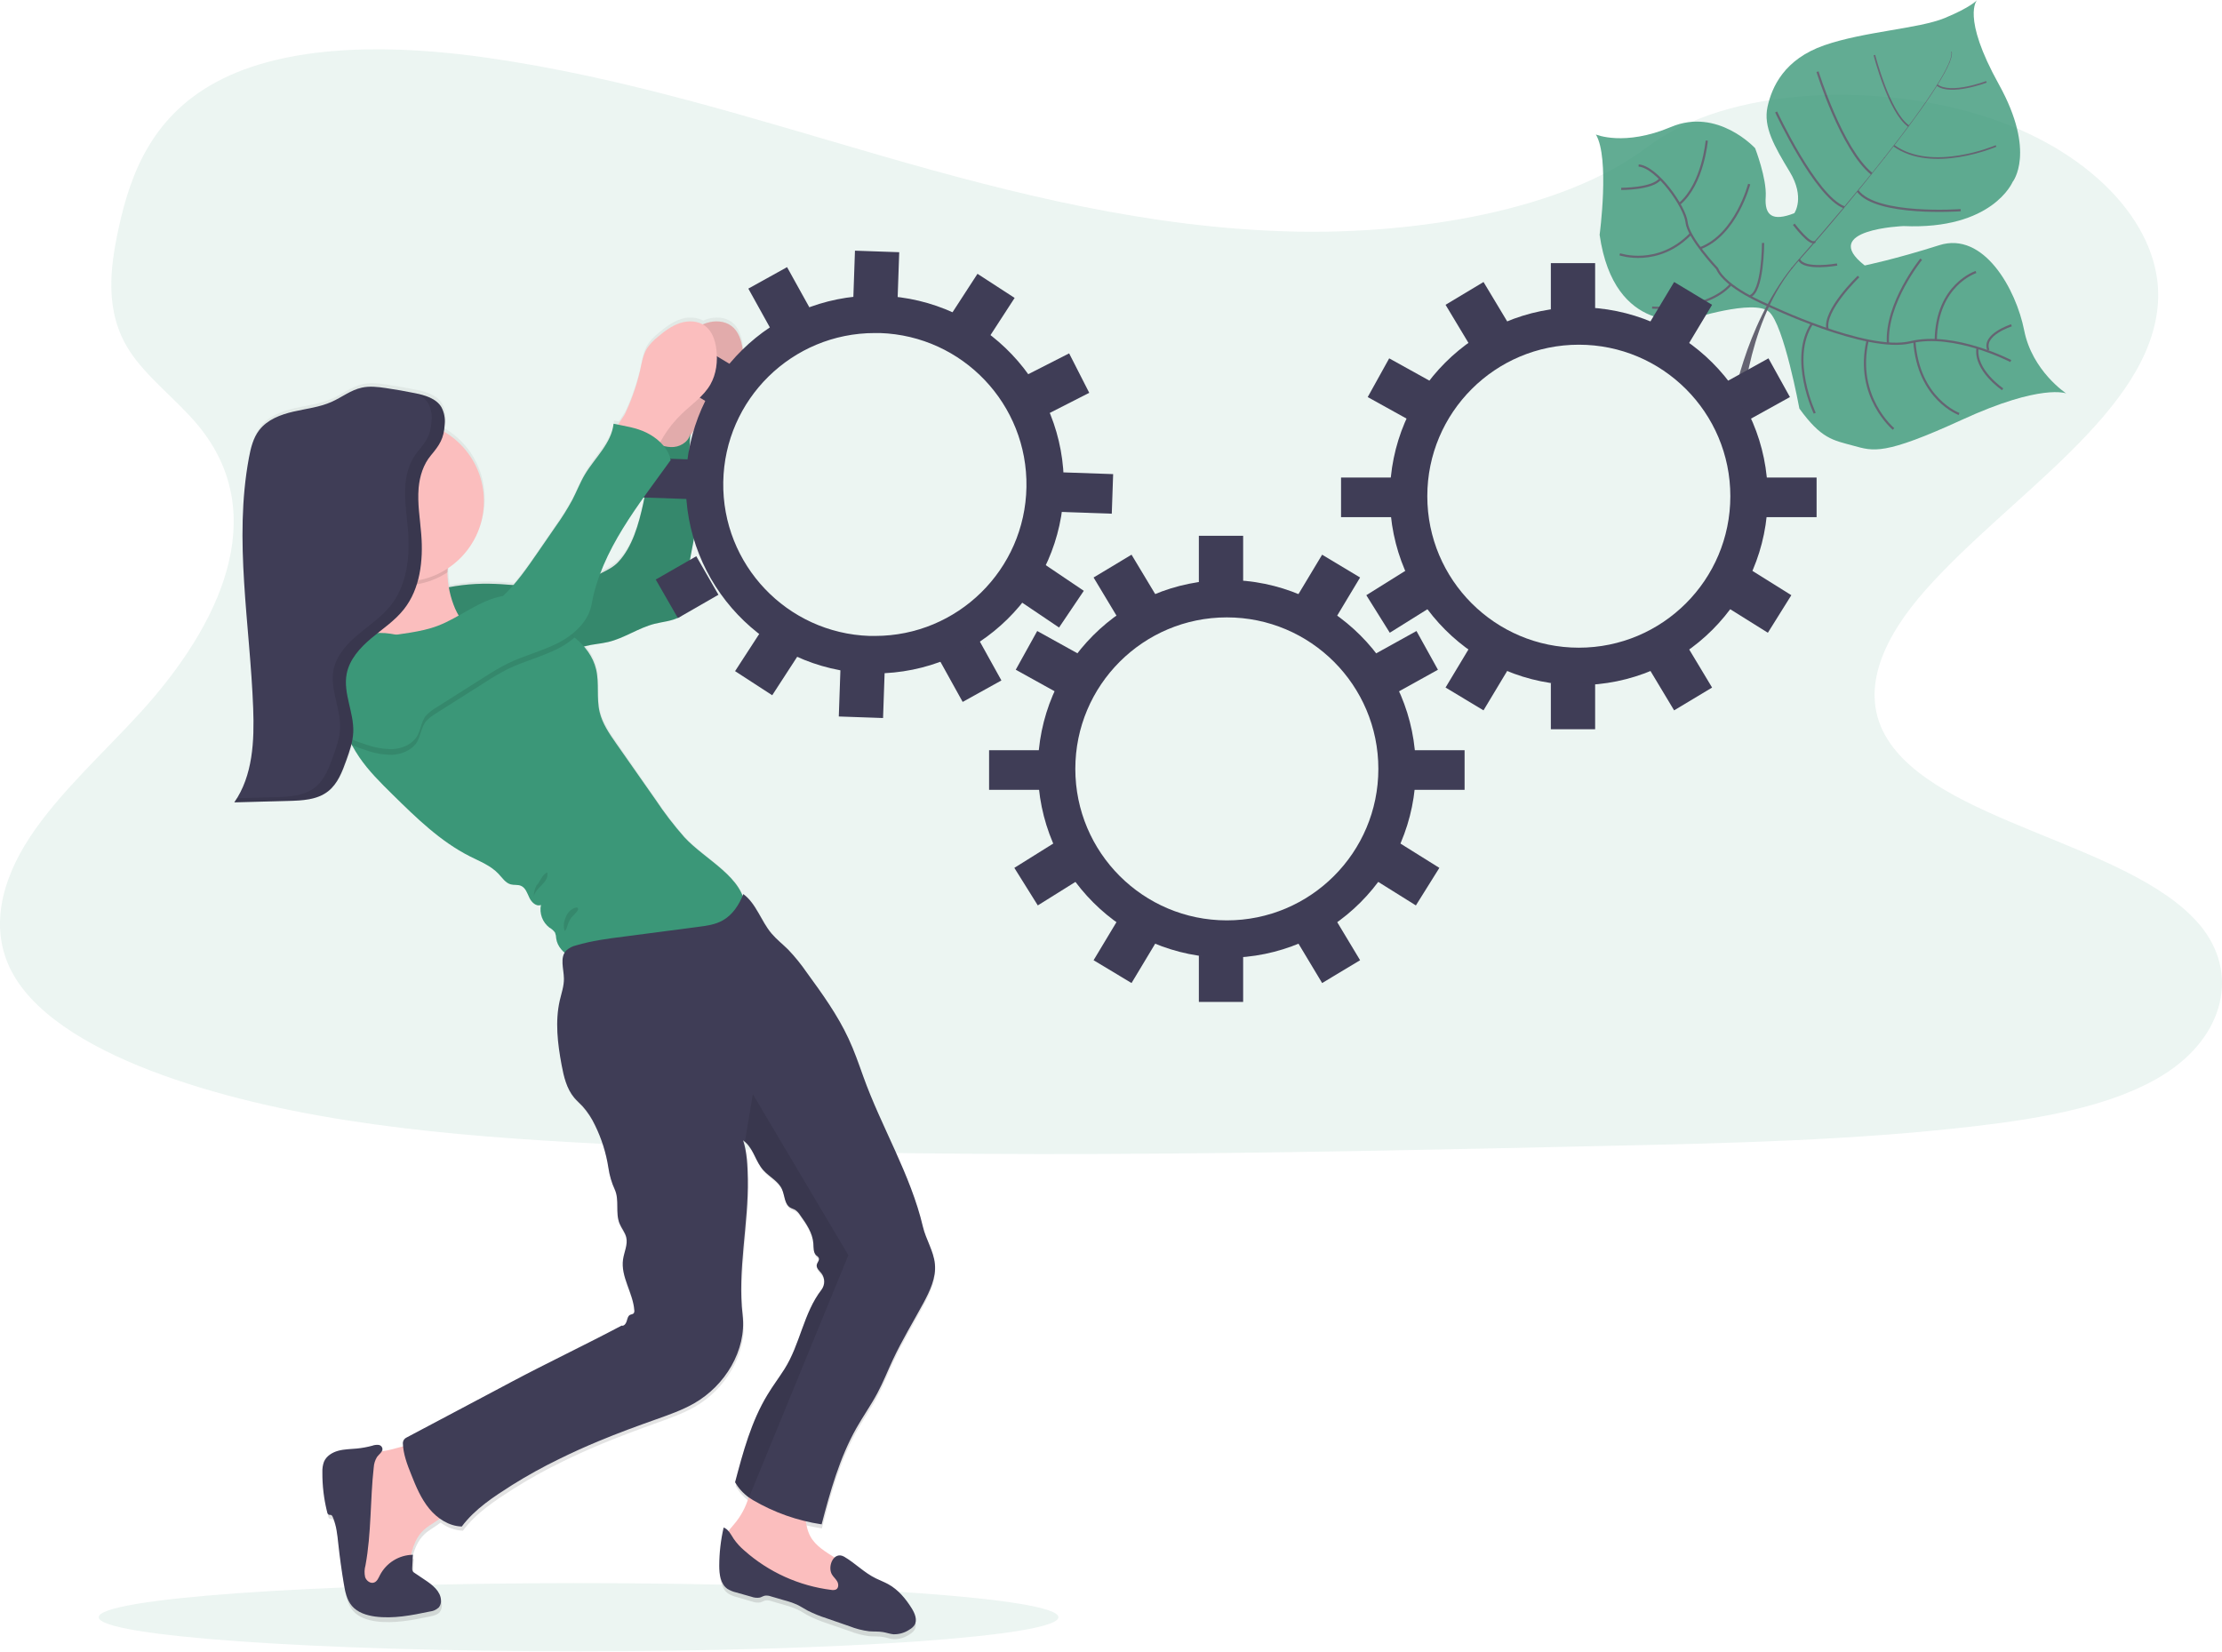
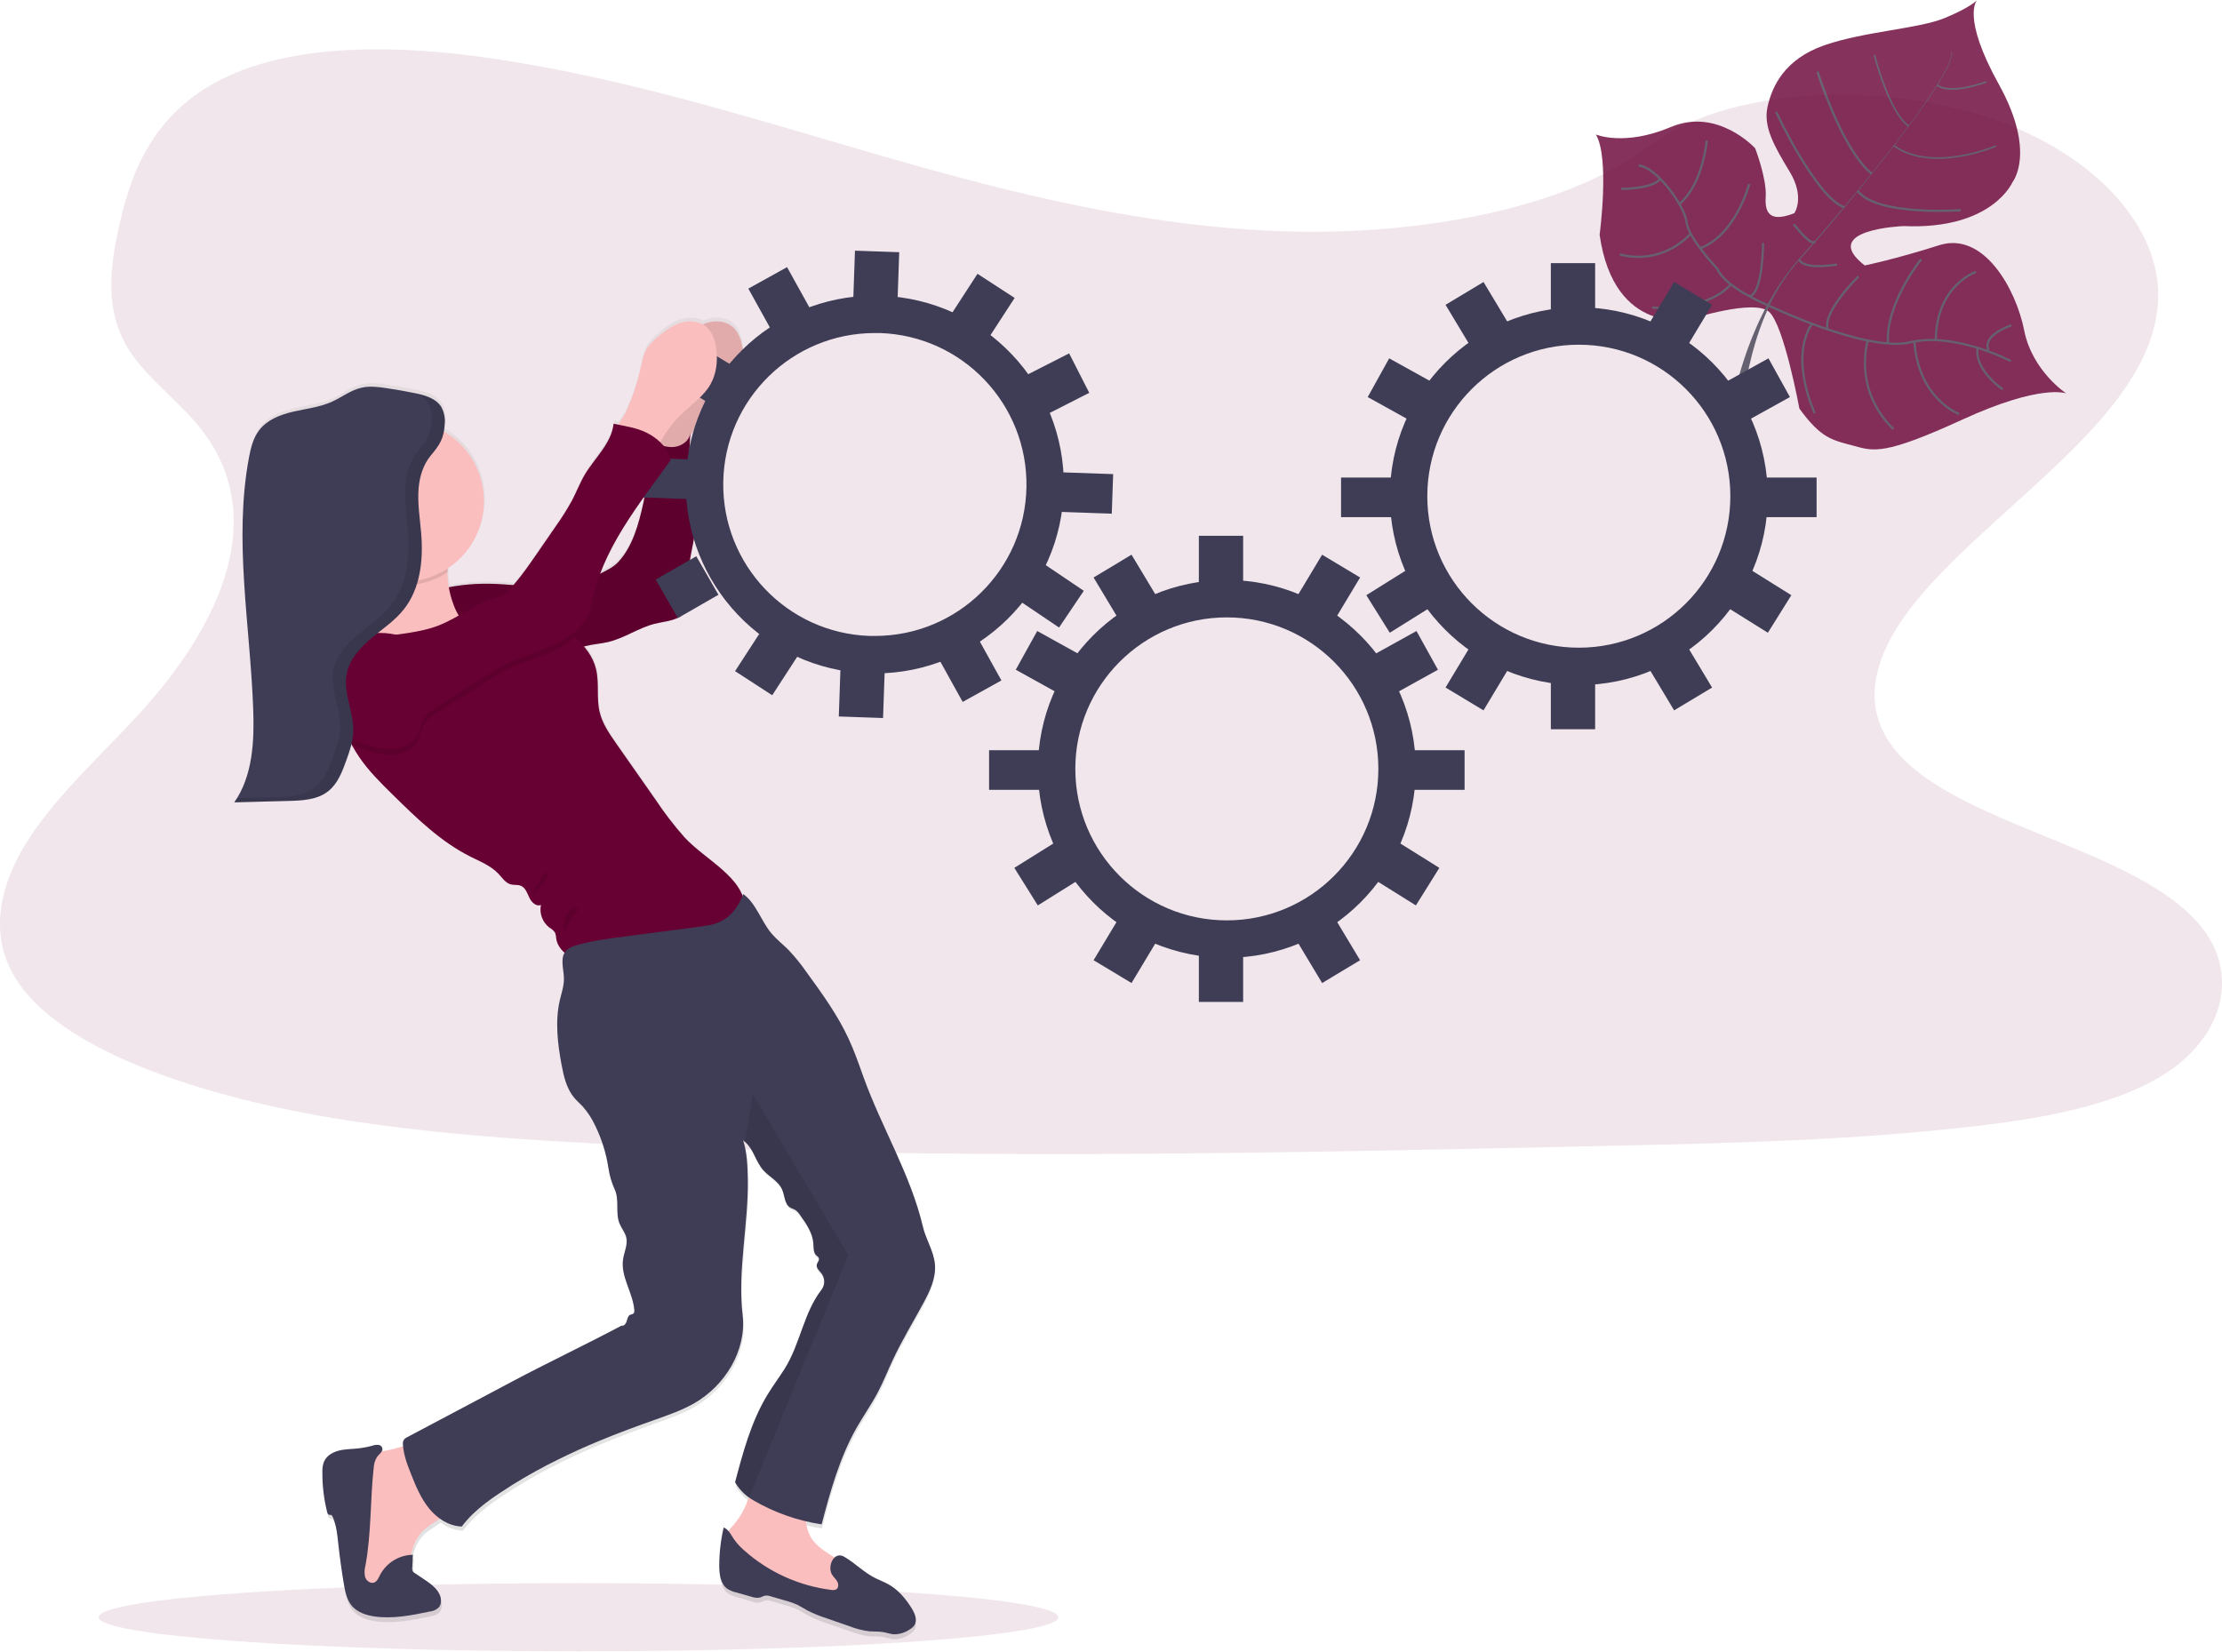
<svg xmlns="http://www.w3.org/2000/svg" id="b1d80de4-06cb-4b2d-9c4c-b14d42818646" data-name="Layer 1" width="1009.54" height="750.39" viewBox="0 0 1009.54 750.39">
  <defs>
    <linearGradient id="fd95d79a-5cd9-41a5-a6ba-ef65272c784a" x1="361.1" y1="819.7" x2="361.1" y2="219" gradientUnits="userSpaceOnUse">
      <stop offset="0" stop-color="gray" stop-opacity="0.25" />
      <stop offset="0.54" stop-color="gray" stop-opacity="0.12" />
      <stop offset="1" stop-color="gray" stop-opacity="0.1" />
    </linearGradient>
  </defs>
-   <path d="M681.78,180c-64.72-1.67-126.36-17.19-185.22-34.17S379.4,110,316.23,101c-40.63-5.79-87.1-6.61-119.83,9.58C164.89,126.14,154.71,153,149.24,178c-4.12,18.77-6.54,38.52,4.74,56.09,7.84,12.2,21.74,22.45,31.36,34.14,33.47,40.66,9.81,90.79-26.45,130.49-17,18.62-36.75,36.38-49.88,56.21s-19.2,42.53-7.71,62.76c11.38,20,38.51,35.09,67.9,45.68,59.69,21.51,130,27.66,198.61,31.15,151.83,7.72,304.46,4.37,456.69,1,56.34-1.24,112.92-2.49,168.34-9,30.78-3.59,62.55-9.3,84.9-23.07,28.36-17.48,35.39-47.08,16.38-69-31.88-36.77-120-45.91-142.31-85.37-12.26-21.72.33-45.91,18.16-66.06,38.24-43.21,102.33-81.12,105.7-130.52,2.32-33.92-28.49-67.9-76.13-83.95-49.93-16.82-119.18-14.71-156,13.14C805.59,170.4,738.93,181.44,681.78,180Z" transform="translate(-95.23 -74.8)" fill="#3b9778" opacity="0.1" />
+   <path d="M681.78,180c-64.72-1.67-126.36-17.19-185.22-34.17S379.4,110,316.23,101c-40.63-5.79-87.1-6.61-119.83,9.58C164.89,126.14,154.71,153,149.24,178c-4.12,18.77-6.54,38.52,4.74,56.09,7.84,12.2,21.74,22.45,31.36,34.14,33.47,40.66,9.81,90.79-26.45,130.49-17,18.62-36.75,36.38-49.88,56.21s-19.2,42.53-7.71,62.76c11.38,20,38.51,35.09,67.9,45.68,59.69,21.51,130,27.66,198.61,31.15,151.83,7.72,304.46,4.37,456.69,1,56.34-1.24,112.92-2.49,168.34-9,30.78-3.59,62.55-9.3,84.9-23.07,28.36-17.48,35.39-47.08,16.38-69-31.88-36.77-120-45.91-142.31-85.37-12.26-21.72.33-45.91,18.16-66.06,38.24-43.21,102.33-81.12,105.7-130.52,2.32-33.92-28.49-67.9-76.13-83.95-49.93-16.82-119.18-14.71-156,13.14C805.59,170.4,738.93,181.44,681.78,180Z" transform="translate(-95.23 -74.8)" fill="#670033" opacity="0.1" />
  <g opacity="0.8">
-     <path d="M1034,253.58s-11.28-4.58-47.16,11.88-40.36,14.37-49.65,11.85-14.47-3.11-24.43-16.85c0,0-7-38.07-13.82-44s-35.68,3.37-35.68,3.37S828.64,227.79,822,181.5c0,0,4.68-34.88-1.7-45.59,0,0,12.88,5.55,34.12-3.41s38.24,9.66,38.24,9.66,5.36,13.87,4.8,22.13,2.83,11.38,13,7.38c0,0,5-7.08-2.07-18.78s-12.08-20.42-10.11-29.51,7.62-21.68,25.79-28S966.93,87.88,978.78,83s14.71-8.15,14.71-8.15-7.29,7.31,9.89,38.27,6.23,44.41,6.23,44.41-9.14,21.78-49.48,20c0,0-38.87,1.42-17.68,17.9,0,0,13.57-2.76,33.87-9.21s34.93,20.17,38.57,38.69S1034,253.58,1034,253.58Z" transform="translate(-95.23 -74.8)" fill="#3b9778" />
+     <path d="M1034,253.58s-11.28-4.58-47.16,11.88-40.36,14.37-49.65,11.85-14.47-3.11-24.43-16.85c0,0-7-38.07-13.82-44s-35.68,3.37-35.68,3.37S828.64,227.79,822,181.5c0,0,4.68-34.88-1.7-45.59,0,0,12.88,5.55,34.12-3.41s38.24,9.66,38.24,9.66,5.36,13.87,4.8,22.13,2.83,11.38,13,7.38c0,0,5-7.08-2.07-18.78s-12.08-20.42-10.11-29.51,7.62-21.68,25.79-28S966.93,87.88,978.78,83s14.71-8.15,14.71-8.15-7.29,7.31,9.89,38.27,6.23,44.41,6.23,44.41-9.14,21.78-49.48,20c0,0-38.87,1.42-17.68,17.9,0,0,13.57-2.76,33.87-9.21s34.93,20.17,38.57,38.69S1034,253.58,1034,253.58Z" transform="translate(-95.23 -74.8)" fill="#670033" />
    <path d="M981.76,98.29l.21-.06c1.56,5.91-15.81,29.65-30.66,48.53l-.17-.13C972.08,120,983,102.83,981.76,98.29Z" transform="translate(-95.23 -74.8)" fill="#444053" />
    <path d="M951.44,146.24l.09.24c-11.86,15.08-26.78,33.08-38.72,46.41-1.14,1.27-2.27,2.6-3.35,4l-.35-.27c1.1-1.37,2.23-2.71,3.37-4C924.42,179.27,939.59,161.31,951.44,146.24Z" transform="translate(-95.23 -74.8)" fill="#444053" />
    <path d="M909.4,196.22l.24.4c-21.73,27.13-23.17,69.25-23.22,69.62L881.84,261C881.89,260.58,887.52,223.53,909.4,196.22Z" transform="translate(-95.23 -74.8)" fill="#444053" />
    <path d="M1008.81,238.87s-25.62-13.32-45.59-8.54-64.92-16.9-64.92-16.9-19.09-7.75-22.93-16.59c0,0-13.09-13.85-13.84-21S848,150.65,839.72,150" transform="translate(-95.23 -74.8)" fill="none" stroke="#444053" stroke-miterlimit="10" />
    <path d="M1005.1,251.69s-12.9-8.69-11.4-18.83" transform="translate(-95.23 -74.8)" fill="none" stroke="#444053" stroke-miterlimit="10" />
    <path d="M985.31,262.92s-18.46-6.7-20.31-33" transform="translate(-95.23 -74.8)" fill="none" stroke="#444053" stroke-miterlimit="10" />
    <path d="M955.53,269.72s-17.64-14.63-11.78-40.2" transform="translate(-95.23 -74.8)" fill="none" stroke="#444053" stroke-miterlimit="10" />
    <path d="M919.74,262.57s-11.74-24.63-1.29-40.65" transform="translate(-95.23 -74.8)" fill="none" stroke="#444053" stroke-miterlimit="10" />
    <path d="M1009.11,222.63s-13.35,4.24-10.48,11.26" transform="translate(-95.23 -74.8)" fill="none" stroke="#444053" stroke-miterlimit="10" />
    <path d="M993,198.41s-17.86,5.66-18.28,30.93" transform="translate(-95.23 -74.8)" fill="none" stroke="#444053" stroke-miterlimit="10" />
    <path d="M968.1,192.58S951.85,212.64,953,230.87" transform="translate(-95.23 -74.8)" fill="none" stroke="#444053" stroke-miterlimit="10" />
    <path d="M939.64,200.45s-16.15,15.43-14.09,24" transform="translate(-95.23 -74.8)" fill="none" stroke="#444053" stroke-miterlimit="10" />
    <path d="M929.9,195s-15.14,2.71-17.25-2.26" transform="translate(-95.23 -74.8)" fill="none" stroke="#444053" stroke-miterlimit="10" />
    <path d="M910.23,176.72s7.65,10.13,9.62,7.86" transform="translate(-95.23 -74.8)" fill="none" stroke="#444053" stroke-miterlimit="10" />
    <path d="M986.05,170.31s-38.16,2.77-46.79-8.73" transform="translate(-95.23 -74.8)" fill="none" stroke="#444053" stroke-miterlimit="10" />
    <path d="M902.2,125.68s17.91,38.43,30.91,43.33" transform="translate(-95.23 -74.8)" fill="none" stroke="#444053" stroke-miterlimit="10" />
    <path d="M921,107.37s11,35.35,24.62,46.39" transform="translate(-95.23 -74.8)" fill="none" stroke="#444053" stroke-miterlimit="10" />
    <path d="M1002.11,141.14s-29,12.45-46.44-.15" transform="translate(-95.23 -74.8)" fill="none" stroke="#444053" stroke-miterlimit="10" stroke-width="0.75" />
    <path d="M946.84,99.83s6.63,26,15.56,32.27" transform="translate(-95.23 -74.8)" fill="none" stroke="#444053" stroke-miterlimit="10" stroke-width="0.75" />
    <path d="M997.73,112s-16.31,6.17-22.4,1.44" transform="translate(-95.23 -74.8)" fill="none" stroke="#444053" stroke-miterlimit="10" stroke-width="0.75" />
    <path d="M896.26,185.21s0,22.65-6.17,24.26" transform="translate(-95.23 -74.8)" fill="none" stroke="#444053" stroke-miterlimit="10" />
    <path d="M845.84,214.56s24.5,2.1,35.79-10.54" transform="translate(-95.23 -74.8)" fill="none" stroke="#444053" stroke-miterlimit="10" />
    <path d="M889.94,158.45s-5.92,23-22.27,29.16" transform="translate(-95.23 -74.8)" fill="none" stroke="#444053" stroke-miterlimit="10" />
    <path d="M831.15,190.36s17.34,6,32.25-9.32" transform="translate(-95.23 -74.8)" fill="none" stroke="#444053" stroke-miterlimit="10" />
    <path d="M870.67,138.7s-1.64,19.51-12.25,28.64" transform="translate(-95.23 -74.8)" fill="none" stroke="#444053" stroke-miterlimit="10" />
    <path d="M831.81,160.63s14.39.09,17.76-4.59" transform="translate(-95.23 -74.8)" fill="none" stroke="#444053" stroke-miterlimit="10" />
  </g>
-   <ellipse cx="262.87" cy="734.89" rx="218" ry="15.5" fill="#3b9778" opacity="0.1" />
+   <ellipse cx="262.87" cy="734.89" rx="218" ry="15.5" fill="#670033" opacity="0.1" />
  <path d="M484.39,725.3c3-5.39,6.59-10.47,9.49-15.93,2.65-5,4.72-10.3,7.11-15.44,4.09-8.8,9.13-17.12,13.72-25.68,3-5.61,5.9-11.72,5.32-18.06-.55-6-4.07-11.2-5.43-17-5.54-23.81-18.87-45.67-27-68.7-2.08-5.84-4.1-11.72-6.7-17.36-5-10.85-12-20.6-19-30.27a85.48,85.48,0,0,0-8.4-10.44c-2.51-2.51-5.33-4.72-7.61-7.44-4.7-5.6-6.9-13.66-12.78-18-.1.26-.21.51-.32.77C428.58,471,414.46,463.91,406.27,455a157.44,157.44,0,0,1-13.13-17.25l-17.83-25.77c-3.07-4.44-6.2-9-7.44-14.29-1.52-6.38-.11-13.18-1.61-19.56a24.67,24.67,0,0,0-5.45-10.36c.17-.05.35-.12.53-.16,3.4-.91,7-1.07,10.37-1.88,7.35-1.75,13.74-6.45,21.06-8.33,3.74-1,7.73-1.2,11.12-3a9.24,9.24,0,0,0,4.3-9.82c-2.37-12.55,4.25-25.27,3.13-38-.3-3.52-1.2-6.95-1.78-10.44-1.35-8.1-1.1-16.4-.62-24.62a52,52,0,0,1,8.15-10.13c4.5-4.34,9.87-8,13-13.43,2.73-4.81,3.39-10.62,2.7-16.12-.49-4-1.85-8.21-5-10.64s-7.67-2.61-11.48-1.34c-.53.17-1.05.38-1.56.6a13.11,13.11,0,0,0-10.34-.6c-3.8,1.26-7.06,3.77-10.12,6.38a23.13,23.13,0,0,0-4.72,5c-1.93,3-2.49,6.7-3.22,10.23a100,100,0,0,1-6.75,19.79c-.54,1.12-2,3.13-3.18,5.05l-2.14-.44c-.93,8.91-8.39,15.45-12.93,23.15-2.21,3.74-3.76,7.83-5.75,11.7a113.41,113.41,0,0,1-7.59,12.17q-4.05,6-8.11,11.89a169,169,0,0,1-11,14.88c-3.67-.3-7.34-.57-11-.63a89.29,89.29,0,0,0-18.31,1.63,51,51,0,0,1-.65-6.41c0-.13,0-.26,0-.39,0-.52.06-1.14.13-1.81a37,37,0,0,0-1.77-62.6,26.91,26.91,0,0,0,.38-3.4c0-.67,0-1.35,0-2,0-.34,0-.68-.07-1a13.22,13.22,0,0,0-.34-2c-.08-.32-.17-.64-.28-1a9.45,9.45,0,0,0-.83-1.8.86.86,0,0,0-.07-.1c-.13-.21-.26-.42-.41-.62s-.13-.16-.19-.24a4.78,4.78,0,0,0-.34-.42l-.25-.26c-.11-.12-.22-.24-.34-.35l-.28-.25-.35-.31-.32-.24-.36-.27-.35-.23-.36-.23c-.12-.08-.25-.15-.38-.22l-.37-.21-.4-.2-.37-.18-.44-.19-.36-.16-.48-.18-.34-.13-.52-.18-.31-.1-.57-.18-.27-.08-.62-.17-.24-.07-.65-.16-.19-.05-.72-.16-.12,0-1.06-.23q-6.57-1.35-13.22-2.33c-3.63-.54-7.35-1-10.93-.19-4.94,1.1-9.06,4.44-13.68,6.51-5.46,2.46-11.52,3.11-17.34,4.46s-11.81,3.66-15.46,8.43c-2.78,3.64-3.89,8.27-4.72,12.78-6.92,37.64.54,76.25,1.95,114.51.55,14.89-.12,30.81-8.56,43l24.58-.65c1.18,0,2.37-.07,3.57-.14s2.4-.16,3.58-.3a23.68,23.68,0,0,0,8.91-2.67,15.37,15.37,0,0,0,3.47-2.7c3.34-3.44,5.12-8.25,6.75-12.85.55-1.55,1.1-3.12,1.59-4.7.2-.66.39-1.32.56-2l.08-.32.28.13c1,1.88,2.13,3.72,3.33,5.5,4.29,6.32,9.73,11.72,15.13,17.09,10.73,10.65,21.7,21.49,35.15,28.33,4.54,2.29,9.45,4.22,12.91,8,1.7,1.83,3.17,4.18,5.58,4.81,1.5.39,3.15,0,4.58.64,2.1.88,2.87,3.41,3.84,5.49s3.16,4.2,5.24,3.25a10.51,10.51,0,0,0,3.92,10.43,7.66,7.66,0,0,1,2.54,2.28,8.29,8.29,0,0,1,.52,2.68,10.59,10.59,0,0,0,3.79,6.49c-1.95,3.23-.39,7.86-.34,11.89,0,3.38-1.11,6.64-1.87,9.93-2.21,9.65-1,19.75.8,29.48,1,5.37,2.27,10.93,5.77,15.1,1.14,1.35,2.5,2.52,3.7,3.83a35.6,35.6,0,0,1,5.65,8.61,67.5,67.5,0,0,1,6.13,19.64,35.76,35.76,0,0,0,2.9,9.9c2.19,4.78.19,10.66,2.15,15.54.89,2.19,2.53,4.06,3.06,6.35.75,3.33-1,6.66-1.47,10.05-1.14,7.94,4.59,15.31,5.11,23.31a1.84,1.84,0,0,1-.28,1.35c-.39.44-1.06.43-1.59.68-1,.48-1.27,1.83-1.59,2.95s-1.22,2.39-2.33,2.05c-16.43,8.79-33.44,16.91-49.87,25.7l-7.5,4-40.11,21.43a2.9,2.9,0,0,0-1.61,2.62c0,.48.06,1,.1,1.45-2.81.7-5.51,1.54-7.43,1.89-.79.15-1.58.3-2.36.47a2.52,2.52,0,0,0,.36-1,2,2,0,0,0-1.77-2,6.41,6.41,0,0,0-2.89.38,42.15,42.15,0,0,1-7,1.29c-2.81.27-5.67.26-8.39,1s-5.4,2.39-6.5,5a12.13,12.13,0,0,0-.72,4.72,72.25,72.25,0,0,0,2.18,18.34,1.56,1.56,0,0,0,.73,1.17c.35.14.77,0,1.12.16a1.5,1.5,0,0,1,.65.82c1.68,3.82,2.07,8.08,2.52,12.24q1,9.25,2.53,18.45c.6,3.58,1.34,7.32,3.67,10.08,2.56,3,6.61,4.33,10.52,4.86,8.25,1.11,16.58-.56,24.72-2.27,1.52-.32,3.15-.71,4.17-1.89a4.71,4.71,0,0,0,1-3.33c-.19-4.11-3.93-7-7.33-9.31L284,791.56a2,2,0,0,1-1-2.26l.3-6.07-.9,0c1-4.28,2.61-8.39,5.76-11.33,2.17-2,5-3.4,7.27-5.22a18,18,0,0,0,10.11,3.71c6-8.08,14.45-13.58,22.9-19a224,224,0,0,1,21.25-11.86q8.86-4.38,18-8.21c8.6-3.62,17.36-6.85,26.13-10,5.85-2.1,11.75-4.17,17.14-7.27,14-8.09,23.89-24.24,22-40.41-2.38-20.4,2.71-41.66,2.37-62.2-.1-6-.32-12-2.14-17.75a9.48,9.48,0,0,1,1.19,1c3.64,3.4,4.52,8.8,8,12.68,2.71,3.05,6.83,5,8.47,8.72,1.25,2.85,1.07,6.7,3.68,8.34.74.47,1.62.67,2.36,1.13a7.9,7.9,0,0,1,2.19,2.37c2.77,3.95,5.64,8.18,5.94,13,.13,1.91-.05,4.12,1.35,5.41.4.37.91.64,1.12,1.14.44,1-.72,2.06-.92,3.17-.29,1.54,1.23,2.71,2.17,4a6.29,6.29,0,0,1,0,7.41c-8.2,10.65-9.68,25-16.85,36.39-2.48,3.93-5.24,7.65-7.64,11.63-7.38,12.22-11.11,26.26-14.73,40.09a22.15,22.15,0,0,0,6.15,6.86,34,34,0,0,1-6.85,12.65,31.84,31.84,0,0,0-2.26,2.83,5.5,5.5,0,0,0-2.23-1.68,79.23,79.23,0,0,0-2,17.5c0,3.88.53,8.31,3.68,10.55a13.05,13.05,0,0,0,4.09,1.69l6.86,2a7.17,7.17,0,0,0,3.79.37c.81-.23,1.53-.73,2.36-.89a5.79,5.79,0,0,1,2.66.35l5.93,1.73a39.2,39.2,0,0,1,5.86,2.07c1.69.81,3.25,1.86,4.91,2.76a59.33,59.33,0,0,0,8.57,3.52L481.26,816a37.19,37.19,0,0,0,8.86,2.3c2.1.18,4.23,0,6.3.36,1.58.27,3.11.84,4.7,1a12.32,12.32,0,0,0,7.4-2.2,6.61,6.61,0,0,0,2.14-1.93c1.5-2.34.21-5.43-1.25-7.79-2.71-4.38-6.1-8.48-10.57-11-1.81-1-3.77-1.74-5.64-2.66-5.32-2.6-9.33-6.94-14.36-9.91a3.41,3.41,0,0,0-4.31.29c-4.18-2.71-8.7-5.36-11-9.77a22,22,0,0,1-2-6.75c2.35.56,4.72,1,7.11,1.39C472.53,754.25,476.78,738.9,484.39,725.3ZM388.32,298.81c-.2,1.13-.42,2.25-.66,3.37-2,9.39-4.86,19.91-11.4,26.9a25,25,0,0,1-7.38,4.87l-.73.36C372.86,321.73,380.36,310.07,388.32,298.81Z" transform="translate(-95.23 -74.8)" fill="url(#fd95d79a-5cd9-41a5-a6ba-ef65272c784a)" />
  <path d="M398,243.11c.74-3.49,1.3-7.15,3.23-10.16a23.21,23.21,0,0,1,4.73-5c3.06-2.59,6.33-5.08,10.14-6.34s8.29-1.09,11.49,1.33,4.55,6.59,5.05,10.57c.68,5.47,0,11.23-2.71,16-3.1,5.41-8.48,9-13,13.34a51.62,51.62,0,0,0-8.47,10.56,30.09,30.09,0,0,1-3.86,5.64,7.33,7.33,0,0,1-6.13,2.45c-1.93-.31-3.5-1.65-5-2.93-1.85-1.62-6.83-4.51-7-7.08-.12-2.08,3.77-6.8,4.72-8.75A98.52,98.52,0,0,0,398,243.11Z" transform="translate(-95.23 -74.8)" fill="#fbbebe" />
  <path d="M398,243.11c.74-3.49,1.3-7.15,3.23-10.16a23.21,23.21,0,0,1,4.73-5c3.06-2.59,6.33-5.08,10.14-6.34s8.29-1.09,11.49,1.33,4.55,6.59,5.05,10.57c.68,5.47,0,11.23-2.71,16-3.1,5.41-8.48,9-13,13.34a51.62,51.62,0,0,0-8.47,10.56,30.09,30.09,0,0,1-3.86,5.64,7.33,7.33,0,0,1-6.13,2.45c-1.93-.31-3.5-1.65-5-2.93-1.85-1.62-6.83-4.51-7-7.08-.12-2.08,3.77-6.8,4.72-8.75A98.52,98.52,0,0,0,398,243.11Z" transform="translate(-95.23 -74.8)" opacity="0.1" />
-   <path d="M293,343.06a89.71,89.71,0,0,1,24.57-3c13.83.2,28.07,3.55,41.24-.69a71.54,71.54,0,0,0,9.89-4.29c2.65-1.32,5.35-2.68,7.38-4.84,6.55-6.94,9.37-17.39,11.42-26.72s2.58-18.91,3.11-28.44c3.41,1.59,7,3.16,10.78,2.84s7.55-3.2,7.53-7c-.56,8.83-1,17.77.49,26.49.58,3.46,1.48,6.87,1.79,10.37,1.12,12.64-5.51,25.27-3.14,37.74a9.15,9.15,0,0,1-4.3,9.75c-3.4,1.83-7.4,2.06-11.14,3-7.33,1.87-13.73,6.53-21.09,8.27-3.43.81-7,1-10.38,1.87-4.86,1.28-9.27,4.06-14.22,4.94-3.71.66-7.53.21-11.28.53-3.26.27-6.46,1.13-9.73,1.21-8,.2-15.57-4.33-20.89-10.34S296.34,350.34,293,343.06Z" transform="translate(-95.23 -74.8)" fill="#3b9778" />
+   <path d="M293,343.06a89.71,89.71,0,0,1,24.57-3c13.83.2,28.07,3.55,41.24-.69a71.54,71.54,0,0,0,9.89-4.29c2.65-1.32,5.35-2.68,7.38-4.84,6.55-6.94,9.37-17.39,11.42-26.72s2.58-18.91,3.11-28.44c3.41,1.59,7,3.16,10.78,2.84s7.55-3.2,7.53-7c-.56,8.83-1,17.77.49,26.49.58,3.46,1.48,6.87,1.79,10.37,1.12,12.64-5.51,25.27-3.14,37.74a9.15,9.15,0,0,1-4.3,9.75c-3.4,1.83-7.4,2.06-11.14,3-7.33,1.87-13.73,6.53-21.09,8.27-3.43.81-7,1-10.38,1.87-4.86,1.28-9.27,4.06-14.22,4.94-3.71.66-7.53.21-11.28.53-3.26.27-6.46,1.13-9.73,1.21-8,.2-15.57-4.33-20.89-10.34S296.34,350.34,293,343.06Z" transform="translate(-95.23 -74.8)" fill="#670033" />
  <path d="M293,343.06a89.71,89.71,0,0,1,24.57-3c13.83.2,28.07,3.55,41.24-.69a71.54,71.54,0,0,0,9.89-4.29c2.65-1.32,5.35-2.68,7.38-4.84,6.55-6.94,9.37-17.39,11.42-26.72s2.58-18.91,3.11-28.44c3.41,1.59,7,3.16,10.78,2.84s7.55-3.2,7.53-7c-.56,8.83-1,17.77.49,26.49.58,3.46,1.48,6.87,1.79,10.37,1.12,12.64-5.51,25.27-3.14,37.74a9.15,9.15,0,0,1-4.3,9.75c-3.4,1.83-7.4,2.06-11.14,3-7.33,1.87-13.73,6.53-21.09,8.27-3.43.81-7,1-10.38,1.87-4.86,1.28-9.27,4.06-14.22,4.94-3.71.66-7.53.21-11.28.53-3.26.27-6.46,1.13-9.73,1.21-8,.2-15.57-4.33-20.89-10.34S296.34,350.34,293,343.06Z" transform="translate(-95.23 -74.8)" opacity="0.1" />
  <path d="M652.63,355.35a68.84,68.84,0,1,1-68.84,68.83,68.84,68.84,0,0,1,68.84-68.83m0-17a85.84,85.84,0,1,0,85.84,85.83,85.93,85.93,0,0,0-85.84-85.83Z" transform="translate(-95.23 -74.8)" fill="#3f3d56" />
  <rect x="544.69" y="243.47" width="20.12" height="21.18" fill="#3f3d56" />
  <rect x="689.04" y="330.53" width="20.12" height="21.18" transform="translate(180.31 -386.14) rotate(31)" fill="#3f3d56" />
  <rect x="724.34" y="364.89" width="20.12" height="21.18" transform="translate(611.53 -523.68) rotate(61)" fill="#3f3d56" />
  <rect x="724.81" y="461.5" width="20.12" height="21.18" transform="translate(1429.42 24.26) rotate(122)" fill="#3f3d56" />
  <rect x="560.79" y="364.89" width="20.12" height="21.18" transform="translate(1080.79 -16.57) rotate(119)" fill="#3f3d56" />
  <rect x="560.33" y="461.5" width="20.12" height="21.18" transform="translate(573.26 -336.6) rotate(58)" fill="#3f3d56" />
  <rect x="596.1" y="330.53" width="20.12" height="21.18" transform="translate(1206.2 246.52) rotate(149)" fill="#3f3d56" />
  <rect x="544.69" y="434.11" width="20.12" height="21.18" fill="#3f3d56" />
  <rect x="689.04" y="496.66" width="20.12" height="21.18" transform="translate(-256.63 357.71) rotate(-31)" fill="#3f3d56" />
  <rect x="596.1" y="496.66" width="20.12" height="21.18" transform="translate(769.26 1179.44) rotate(-149)" fill="#3f3d56" />
  <rect x="449.38" y="340.91" width="24.36" height="18" fill="#3f3d56" />
  <rect x="736.3" y="415.71" width="24.36" height="18" transform="translate(1401.72 774.62) rotate(-180)" fill="#3f3d56" />
  <path d="M812.55,231.44a68.84,68.84,0,1,1-68.84,68.83,68.84,68.84,0,0,1,68.84-68.83m0-17a85.84,85.84,0,1,0,85.84,85.83,85.93,85.93,0,0,0-85.84-85.83Z" transform="translate(-95.23 -74.8)" fill="#3f3d56" />
  <rect x="704.61" y="119.57" width="20.12" height="21.18" fill="#3f3d56" />
  <rect x="848.96" y="206.62" width="20.12" height="21.18" transform="translate(139.34 -486.21) rotate(31)" fill="#3f3d56" />
  <rect x="884.26" y="240.98" width="20.12" height="21.18" transform="translate(585.55 -727.39) rotate(61)" fill="#3f3d56" />
  <rect x="884.73" y="337.59" width="20.12" height="21.18" transform="translate(1569 -300.93) rotate(122)" fill="#3f3d56" />
  <rect x="720.71" y="240.98" width="20.12" height="21.18" transform="translate(1209.86 -340.41) rotate(119)" fill="#3f3d56" />
  <rect x="720.25" y="337.59" width="20.12" height="21.18" transform="translate(543.35 -530.46) rotate(58)" fill="#3f3d56" />
  <rect x="756.02" y="206.62" width="20.12" height="21.18" transform="translate(1439.38 -65.97) rotate(149)" fill="#3f3d56" />
  <rect x="704.61" y="310.2" width="20.12" height="21.18" fill="#3f3d56" />
  <rect x="848.96" y="372.75" width="20.12" height="21.18" transform="translate(-169.97 422.38) rotate(-31)" fill="#3f3d56" />
  <rect x="756.02" y="372.75" width="20.12" height="21.18" transform="translate(1130.07 1031.68) rotate(-149)" fill="#3f3d56" />
  <rect x="609.29" y="217" width="24.36" height="18" fill="#3f3d56" />
  <rect x="896.21" y="291.8" width="24.36" height="18" transform="translate(1721.56 526.8) rotate(-180)" fill="#3f3d56" />
  <path d="M492.67,226.14c.81,0,1.62,0,2.43,0a68.84,68.84,0,0,1-2.34,137.64c-.81,0-1.62,0-2.44,0a68.84,68.84,0,0,1,2.35-137.64m0-17h0a85.84,85.84,0,0,0-2.94,171.63c1,0,2,.05,3,.05a85.84,85.84,0,0,0,2.93-171.63c-1,0-2-.05-3-.05Z" transform="translate(-95.23 -74.8)" fill="#3f3d56" />
  <rect x="483.31" y="189.04" width="20.12" height="21.18" transform="translate(-88.01 -91.8) rotate(1.99)" fill="#3f3d56" />
  <rect x="531.97" y="202.99" width="20.12" height="21.18" transform="translate(108.44 -335.49) rotate(32.99)" fill="#3f3d56" />
  <rect x="566.07" y="238.55" width="20.12" height="21.18" transform="translate(441.2 -452.09) rotate(62.99)" fill="#3f3d56" />
  <rect x="563.18" y="335.12" width="20.12" height="21.18" transform="translate(1085.12 -11.13) rotate(123.99)" fill="#3f3d56" />
  <rect x="402.62" y="232.88" width="20.12" height="21.18" transform="translate(738.64 -59.76) rotate(120.99)" fill="#3f3d56" />
  <rect x="398.8" y="329.42" width="20.12" height="21.18" transform="matrix(0.5, 0.87, -0.87, 0.5, 403.55, -258.9)" fill="#3f3d56" />
  <rect x="439.09" y="199.76" width="20.12" height="21.18" transform="translate(848.74 101.67) rotate(150.99)" fill="#3f3d56" />
  <rect x="476.7" y="379.55" width="20.12" height="21.18" transform="translate(-81.4 -91.46) rotate(1.99)" fill="#3f3d56" />
  <rect x="526.21" y="369.02" width="20.12" height="21.18" transform="translate(-212.04 232.91) rotate(-29.01)" fill="#3f3d56" />
  <rect x="433.33" y="365.79" width="20.12" height="21.18" transform="translate(515.14 858.69) rotate(-147.01)" fill="#3f3d56" />
  <rect x="384.73" y="283.18" width="24.36" height="18" transform="translate(-84.85 -88.4) rotate(1.99)" fill="#3f3d56" />
  <rect x="576.3" y="289.83" width="24.36" height="18" transform="translate(1071.01 543.1) rotate(-178.01)" fill="#3f3d56" />
  <path d="M271,733.91a20.66,20.66,0,0,0-7.09,2.21c-3,1.83-4.85,5.06-6.17,8.32-3.31,8.18-4,17.16-4.14,26-.12,7.12.12,14.41,2.67,21.05A13.3,13.3,0,0,0,259.8,797a12.56,12.56,0,0,0,4.83,2.34c3.8,1,8.21,1,11.32-1.4,3.46-2.71,4.33-7.48,5.06-11.81,1-5.84,2.39-12,6.73-16.07,3.22-3,7.83-4.5,10.17-8.22,2.79-4.42,1.32-10.19-.46-15.11-1.55-4.26-3.82-12.91-8.28-15.09S275.64,733.07,271,733.91Z" transform="translate(-95.23 -74.8)" fill="#fbbebe" />
  <path d="M435.47,754.86a33.45,33.45,0,0,1-7,12.91c-2,2.28-4.45,5.05-3.4,7.88a7.05,7.05,0,0,0,1.86,2.49c14.66,14.35,35.17,21.33,55.52,23.87a1.91,1.91,0,0,0,1,0c.6-.27.74-1,.82-1.67a21.13,21.13,0,0,0,0-6.4c-1-5-5.35-8.47-9.61-11.21s-8.92-5.4-11.3-9.87c-3-5.56-1.71-12.8-5.24-18-2.86-4.23-8.17-6-13.21-6.83-1.75-.27-5.47-2.19-7-1.3C436.35,747.63,436,753.12,435.47,754.86Z" transform="translate(-95.23 -74.8)" fill="#fbbebe" />
  <path d="M269,733.39a2,2,0,0,0-1.77-2,6.4,6.4,0,0,0-2.89.37,42.25,42.25,0,0,1-7,1.28c-2.81.27-5.68.26-8.41,1s-5.4,2.37-6.51,5a12.39,12.39,0,0,0-.72,4.69,71.64,71.64,0,0,0,2.18,18.21,1.58,1.58,0,0,0,.74,1.17c.35.14.77,0,1.12.16a1.48,1.48,0,0,1,.65.81c1.69,3.8,2.08,8,2.53,12.16q1,9.19,2.53,18.32c.6,3.55,1.34,7.28,3.68,10,2.56,3,6.62,4.29,10.53,4.82,8.26,1.1,16.6-.56,24.76-2.26a7.22,7.22,0,0,0,4.17-1.87,4.66,4.66,0,0,0,1-3.31c-.19-4.08-3.94-7-7.34-9.24l-4.68-3.15a2.43,2.43,0,0,1-.82-.74,2.64,2.64,0,0,1-.23-1.5l.3-6a17.18,17.18,0,0,0-15,9.31c-.65,1.29-1.26,2.8-2.61,3.3-1.67.63-3.53-.78-4.09-2.47a10.76,10.76,0,0,1,.15-5.28c2.74-14.68,2.1-29.77,3.77-44.61a10.16,10.16,0,0,1,1.49-4.7C267.34,735.74,268.85,734.76,269,733.39Z" transform="translate(-95.23 -74.8)" fill="#3f3d56" />
  <path d="M473.24,790.31c.69,1.14,1.76,2,2.4,3.18s.63,2.9-.52,3.57a3.52,3.52,0,0,1-2.16.22,73.1,73.1,0,0,1-39.53-17.88,27.71,27.71,0,0,1-4.84-5.31c-1.29-2-2.38-4.35-4.58-5.17a78.17,78.17,0,0,0-2,17.38c0,3.85.53,8.25,3.68,10.48a13.17,13.17,0,0,0,4.1,1.67l6.87,1.94a7.31,7.31,0,0,0,3.8.37c.81-.22,1.53-.73,2.36-.88a5.84,5.84,0,0,1,2.67.34l5.93,1.73a39.24,39.24,0,0,1,5.87,2c1.69.8,3.26,1.85,4.91,2.74a58.76,58.76,0,0,0,8.59,3.49l10.44,3.62a36.83,36.83,0,0,0,8.88,2.28c2.1.18,4.23,0,6.31.36,1.58.27,3.11.84,4.71,1a12.45,12.45,0,0,0,7.4-2.19,6.69,6.69,0,0,0,2.15-1.91c1.5-2.33.21-5.4-1.26-7.75-2.71-4.34-6.1-8.41-10.58-10.89-1.82-1-3.78-1.74-5.65-2.65-5.32-2.58-9.35-6.89-14.38-9.84C474.06,779.45,471,786.64,473.24,790.31Z" transform="translate(-95.23 -74.8)" fill="#3f3d56" />
  <path d="M326.61,370a43.25,43.25,0,0,1-18.46,7.18,74.46,74.46,0,0,1-10.45.56,265.8,265.8,0,0,1-43.46-3.63c5.72-6.3,11.5-13,13.66-21.26a34.92,34.92,0,0,0,.65-13.32,99.7,99.7,0,0,0-4.06-16.77,116.2,116.2,0,0,0,18.37-.47c3.48-.35,12-3.52,15-1.12,2.81,2.23.69,10.12.64,13.76,0,.13,0,.26,0,.39a44.28,44.28,0,0,0,3.51,16.06C306.41,361.22,315.82,369.3,326.61,370Z" transform="translate(-95.23 -74.8)" fill="#fbbebe" />
  <path d="M298.54,334.88a36.68,36.68,0,0,1-30,4.6,99.7,99.7,0,0,0-4.06-16.77,116.2,116.2,0,0,0,18.37-.47c3.48-.35,12-3.52,15-1.12C300.71,323.35,298.59,331.24,298.54,334.88Z" transform="translate(-95.23 -74.8)" opacity="0.1" />
  <circle cx="183.27" cy="227.74" r="36.6" fill="#fbbebe" />
-   <path d="M433.79,487.74a17,17,0,0,1-8.25,14.69,32.6,32.6,0,0,1-9,3.15c-16.74,4-33.89,7.29-51.08,6.31-3.72-.21-7.5-.65-10.84-2.28s-6.19-4.68-6.69-8.36a7.92,7.92,0,0,0-.53-2.66,7.5,7.5,0,0,0-2.54-2.26A10.41,10.41,0,0,1,341,486c-2.09.93-4.27-1.17-5.25-3.24s-1.75-4.57-3.85-5.44c-1.43-.61-3.08-.25-4.59-.64-2.41-.62-3.88-3-5.58-4.78-3.47-3.71-8.39-5.63-12.93-7.91-13.47-6.79-24.45-17.55-35.2-28.13-5.41-5.33-10.86-10.7-15.15-17-1.21-1.77-2.3-3.59-3.33-5.46a153.52,153.52,0,0,1-8.44-19.31c-1.36-3.54-2.74-7.28-2.18-11,.05-.34.12-.68.2-1a21.05,21.05,0,0,1,3.32-6.71c3.72-5.47,8.6-10.65,15-12.33s12.79.35,19.29,1.73a49.15,49.15,0,0,0,6.55,1c6.89.49,13.71-1.36,20.37-3.2l7.26-2c3.64-1,5.46-5.4,9.14-6.17a12.83,12.83,0,0,1,4.93.25c7.47,1.42,15,3.25,21.57,7.05a35.54,35.54,0,0,1,4.19,2.85c4.68,3.7,8.38,8.63,9.74,14.39,1.5,6.33.09,13.09,1.61,19.42,1.24,5.23,4.38,9.79,7.46,14.2L393,438.09a158.57,158.57,0,0,0,13.15,17.14C415.73,465.66,433.55,473.55,433.79,487.74Z" transform="translate(-95.23 -74.8)" fill="#3b9778" />
+   <path d="M433.79,487.74a17,17,0,0,1-8.25,14.69,32.6,32.6,0,0,1-9,3.15c-16.74,4-33.89,7.29-51.08,6.31-3.72-.21-7.5-.65-10.84-2.28s-6.19-4.68-6.69-8.36a7.92,7.92,0,0,0-.53-2.66,7.5,7.5,0,0,0-2.54-2.26A10.41,10.41,0,0,1,341,486c-2.09.93-4.27-1.17-5.25-3.24s-1.75-4.57-3.85-5.44c-1.43-.61-3.08-.25-4.59-.64-2.41-.62-3.88-3-5.58-4.78-3.47-3.71-8.39-5.63-12.93-7.91-13.47-6.79-24.45-17.55-35.2-28.13-5.41-5.33-10.86-10.7-15.15-17-1.21-1.77-2.3-3.59-3.33-5.46a153.52,153.52,0,0,1-8.44-19.31c-1.36-3.54-2.74-7.28-2.18-11,.05-.34.12-.68.2-1a21.05,21.05,0,0,1,3.32-6.71c3.72-5.47,8.6-10.65,15-12.33s12.79.35,19.29,1.73a49.15,49.15,0,0,0,6.55,1c6.89.49,13.71-1.36,20.37-3.2l7.26-2c3.64-1,5.46-5.4,9.14-6.17a12.83,12.83,0,0,1,4.93.25c7.47,1.42,15,3.25,21.57,7.05a35.54,35.54,0,0,1,4.19,2.85c4.68,3.7,8.38,8.63,9.74,14.39,1.5,6.33.09,13.09,1.61,19.42,1.24,5.23,4.38,9.79,7.46,14.2L393,438.09a158.57,158.57,0,0,0,13.15,17.14C415.73,465.66,433.55,473.55,433.79,487.74Z" transform="translate(-95.23 -74.8)" fill="#670033" />
  <path d="M386.07,243.11c.74-3.49,1.29-7.15,3.22-10.16a23.21,23.21,0,0,1,4.73-5c3.07-2.59,6.33-5.08,10.14-6.34s8.29-1.09,11.49,1.33,4.55,6.59,5.05,10.57c.68,5.47,0,11.23-2.71,16-3.1,5.41-8.48,9-13,13.34a52,52,0,0,0-8.47,10.56,30.09,30.09,0,0,1-3.86,5.64,7.33,7.33,0,0,1-6.13,2.45c-1.92-.31-3.5-1.65-5-2.93-1.85-1.62-6.84-4.51-7-7.08-.12-2.08,3.77-6.8,4.72-8.75A99.19,99.19,0,0,0,386.07,243.11Z" transform="translate(-95.23 -74.8)" fill="#fbbebe" />
  <path d="M514.7,667.07c-4.6,8.49-9.64,16.76-13.74,25.5-2.39,5.11-4.46,10.37-7.12,15.34-2.9,5.42-6.47,10.46-9.5,15.82-7.63,13.51-11.88,28.75-15.81,43.76a87.17,87.17,0,0,1-31.16-11c-.65-.38-1.27-.78-1.87-1.21a22.24,22.24,0,0,1-6.29-6.93c3.63-13.73,7.36-27.69,14.75-39.82,2.41-4,5.17-7.65,7.65-11.55,7.19-11.3,8.67-25.56,16.88-36.14a6.21,6.21,0,0,0,0-7.36c-.95-1.23-2.46-2.4-2.18-3.92.21-1.11,1.37-2.11.92-3.15-.21-.5-.72-.77-1.12-1.13-1.4-1.29-1.22-3.49-1.34-5.38-.31-4.79-3.18-9-6-12.91a8,8,0,0,0-2.19-2.36c-.74-.45-1.62-.65-2.36-1.11-2.62-1.64-2.43-5.46-3.69-8.29-1.64-3.73-5.77-5.63-8.48-8.66-3.45-3.85-4.33-9.22-8-12.59a10,10,0,0,0-1.19-1c1.82,5.65,2,11.68,2.13,17.63.35,20.39-4.75,41.5-2.36,61.76,1.88,16.07-8,32.11-22.05,40.14-5.4,3.08-11.3,5.14-17.16,7.23-8.79,3.11-17.55,6.32-26.17,9.92q-9.14,3.78-18,8.15a227.43,227.43,0,0,0-21.29,11.78c-8.46,5.38-16.92,10.85-22.93,18.88-5.81-.16-11.13-3.65-14.81-8.15s-6-10-8.11-15.36c-1.87-4.65-3.71-9.45-3.85-14.46A2.86,2.86,0,0,1,280,728l40.17-21.29,7.51-4c16.45-8.73,33.49-16.8,49.94-25.52,1.11.33,2-.93,2.33-2s.56-2.45,1.6-2.93c.52-.25,1.2-.24,1.59-.68a1.9,1.9,0,0,0,.28-1.33c-.53-8-6.27-15.27-5.12-23.16.49-3.36,2.22-6.67,1.47-10-.53-2.29-2.17-4.14-3.06-6.31-2-4.85,0-10.69-2.16-15.44a35.7,35.7,0,0,1-2.9-9.84,66.83,66.83,0,0,0-6.14-19.5,35.55,35.55,0,0,0-5.65-8.55c-1.21-1.3-2.57-2.46-3.72-3.81-3.49-4.14-4.78-9.66-5.77-15-1.8-9.67-3-19.7-.8-29.28.76-3.27,1.92-6.51,1.87-9.86-.05-4.43-2-9.6,1.08-12.8a9.94,9.94,0,0,1,4.5-2.31c7.08-2.11,14.45-3.07,21.78-4L412.35,496c3.84-.51,7.77-1,11.16-2.91,4.55-2.51,7.57-7.16,9.42-12,5.89,4.3,8.09,12.31,12.79,17.86,2.29,2.71,5.12,4.9,7.63,7.39a85.62,85.62,0,0,1,8.41,10.37c7,9.61,14,19.29,19,30.07,2.61,5.6,4.63,11.44,6.71,17.25,8.19,22.87,21.54,44.58,27.08,68.22,1.36,5.78,4.89,11,5.44,16.91C520.61,655.43,517.71,661.49,514.7,667.07Z" transform="translate(-95.23 -74.8)" fill="#3f3d56" />
  <path d="M339,477.13a10.3,10.3,0,0,0-1.24,4.95c.75-3.7,5.84-5.75,6.17-9.41.15-1.69-.16-1.61-1.2-.72C341.15,473.32,340.46,475.68,339,477.13Z" transform="translate(-95.23 -74.8)" opacity="0.1" />
  <path d="M354.51,488.37a7.63,7.63,0,0,0-2.32,3.43,8.7,8.7,0,0,0-.47,6c.75-.35,1-1.27,1.23-2.07a14.44,14.44,0,0,1,1.59-3.54c.6-1,3.37-3.23,3.36-4.28C357.87,486.3,355.25,487.8,354.51,488.37Z" transform="translate(-95.23 -74.8)" opacity="0.1" />
  <path d="M356.3,364.49a37.74,37.74,0,0,1-7.72,5.14c-7.25,3.67-15.28,5.61-22.58,9.17a111.8,111.8,0,0,0-10.48,6.11l-21.7,13.75a23.27,23.27,0,0,0-4.78,3.63c-2.61,2.78-2.6,7.67-5,10.65s-6.54,4.66-10.53,4.86a34.21,34.21,0,0,1-11.73-2,60.9,60.9,0,0,1-6.7-2.44,31.57,31.57,0,0,1-6.44-3.68c-3.87-2.92-7-7.17-7.58-12a23.7,23.7,0,0,1,1.29-9.78,37.53,37.53,0,0,1,2.31-5.93,23.86,23.86,0,0,1,1.84-3.12c5-7.06,13.77-10.37,22.26-12,4.46-.87,9-1.4,13.51-2.16a49.15,49.15,0,0,0,6.55,1c6.89.49,13.71-1.36,20.37-3.2l7.26-2c3.64-1,5.46-5.4,9.14-6.17a12.83,12.83,0,0,1,4.93.25c7.47,1.42,15,3.25,21.57,7.05A35.54,35.54,0,0,1,356.3,364.49Z" transform="translate(-95.23 -74.8)" opacity="0.1" />
-   <path d="M374,267.35c-.93,8.85-8.4,15.35-13,23-2.21,3.71-3.76,7.78-5.75,11.62a115.18,115.18,0,0,1-7.6,12.1l-8.13,11.8c-4.78,6.94-9.61,13.94-15.72,19.75-10.65,1.81-19.58,9.72-29.68,13.56-8.08,3.07-16.89,3.49-25.37,5.14s-17.27,5-22.25,12a31.41,31.41,0,0,0-4.16,9,23.32,23.32,0,0,0-1.28,9.77c.61,4.82,3.7,9.06,7.57,12s8.5,4.68,13.14,6.12a34.45,34.45,0,0,0,11.73,2c4-.2,8.06-1.74,10.54-4.86s2.36-7.87,5-10.65a23.34,23.34,0,0,1,4.79-3.63l21.7-13.75A111.8,111.8,0,0,1,326,376.25c7.3-3.57,15.33-5.5,22.58-9.17s14-9.73,15.45-17.73c4.42-24.58,21.43-45.3,36-65.6-.48-.1-.33-1.19-.51-1.65-1.86-4.82-6-8.45-10.66-10.74S379,268.43,374,267.35Z" transform="translate(-95.23 -74.8)" fill="#3b9778" />
+   <path d="M374,267.35c-.93,8.85-8.4,15.35-13,23-2.21,3.71-3.76,7.78-5.75,11.62a115.18,115.18,0,0,1-7.6,12.1l-8.13,11.8c-4.78,6.94-9.61,13.94-15.72,19.75-10.65,1.81-19.58,9.72-29.68,13.56-8.08,3.07-16.89,3.49-25.37,5.14s-17.27,5-22.25,12a31.41,31.41,0,0,0-4.16,9,23.32,23.32,0,0,0-1.28,9.77c.61,4.82,3.7,9.06,7.57,12s8.5,4.68,13.14,6.12a34.45,34.45,0,0,0,11.73,2c4-.2,8.06-1.74,10.54-4.86s2.36-7.87,5-10.65a23.34,23.34,0,0,1,4.79-3.63l21.7-13.75A111.8,111.8,0,0,1,326,376.25c7.3-3.57,15.33-5.5,22.58-9.17s14-9.73,15.45-17.73c4.42-24.58,21.43-45.3,36-65.6-.48-.1-.33-1.19-.51-1.65-1.86-4.82-6-8.45-10.66-10.74S379,268.43,374,267.35Z" transform="translate(-95.23 -74.8)" fill="#670033" />
  <path d="M297.28,267.53a13.56,13.56,0,0,0-1.51-7.72c-2.41-4-7.46-5.41-12-6.35q-6.59-1.35-13.24-2.32c-3.64-.53-7.37-1-10.95-.18-5,1.09-9.07,4.4-13.7,6.46-5.47,2.44-11.53,3.08-17.37,4.43s-11.82,3.64-15.48,8.38c-2.78,3.6-3.89,8.2-4.72,12.68-6.93,37.39.53,75.74,1.95,113.74.55,14.79-.12,30.6-8.57,42.75l24.61-.65c6.3-.16,13.07-.49,18-4.38,4.36-3.42,6.42-8.93,8.29-14.15,1.47-4.11,2.95-8.3,3.14-12.66.39-8.93-4.68-17.7-3-26.49,1.23-6.56,6-11.86,11.11-16.17s10.79-8,14.92-13.28c7.38-9.33,8.79-22.08,7.87-33.93-.55-7.05-1.81-14.1-1.2-21.15.46-5.27,2.13-10.71,5.58-14.82C294.89,277.06,296.94,274.14,297.28,267.53Z" transform="translate(-95.23 -74.8)" fill="#3f3d56" />
  <path d="M295.77,259.81c-2.37-3.94-7.29-5.36-11.8-6.3a11.63,11.63,0,0,1,5.84,4.6,13.48,13.48,0,0,1,1.51,7.72c-.34,6.6-2.39,9.52-6.31,14.19-3.45,4.11-5.12,9.54-5.58,14.82-.61,7.05.65,14.1,1.2,21.15.92,11.85-.49,24.6-7.86,33.93-4.14,5.24-9.82,9-14.92,13.28s-9.89,9.61-11.12,16.17c-1.65,8.79,3.42,17.56,3,26.49-.19,4.36-1.68,8.55-3.15,12.66-1.86,5.22-3.93,10.72-8.29,14.14-5,3.89-11.73,4.23-18,4.39l-17.43.46c-.39.64-.79,1.28-1.22,1.89l24.61-.65c6.3-.16,13.07-.49,18-4.38,4.36-3.42,6.42-8.93,8.29-14.15,1.47-4.11,2.95-8.3,3.14-12.66.39-8.93-4.68-17.7-3-26.49,1.23-6.56,6-11.86,11.11-16.17s10.79-8,14.92-13.28c7.38-9.33,8.79-22.08,7.87-33.93-.55-7.05-1.81-14.1-1.2-21.15.46-5.27,2.13-10.71,5.58-14.82,3.92-4.66,6-7.58,6.31-14.19A13.56,13.56,0,0,0,295.77,259.81Z" transform="translate(-95.23 -74.8)" opacity="0.1" />
  <path d="M480.67,645.18,435.5,755.33a22.24,22.24,0,0,1-6.29-6.93c3.63-13.73,7.36-27.69,14.75-39.82,2.41-4,5.17-7.65,7.65-11.55,7.19-11.3,8.67-25.56,16.88-36.14a6.21,6.21,0,0,0,0-7.36c-.95-1.23-2.46-2.4-2.18-3.92.21-1.11,1.37-2.11.92-3.15-.21-.5-.72-.77-1.12-1.13-1.4-1.29-1.22-3.49-1.34-5.38-.31-4.79-3.18-9-6-12.91a8,8,0,0,0-2.19-2.36c-.74-.45-1.62-.65-2.36-1.11-2.62-1.64-2.43-5.46-3.69-8.29-1.64-3.73-5.77-5.63-8.48-8.66-3.45-3.85-4.33-9.22-8-12.59l-.31-.78L437.26,572Z" transform="translate(-95.23 -74.8)" opacity="0.1" />
</svg>
